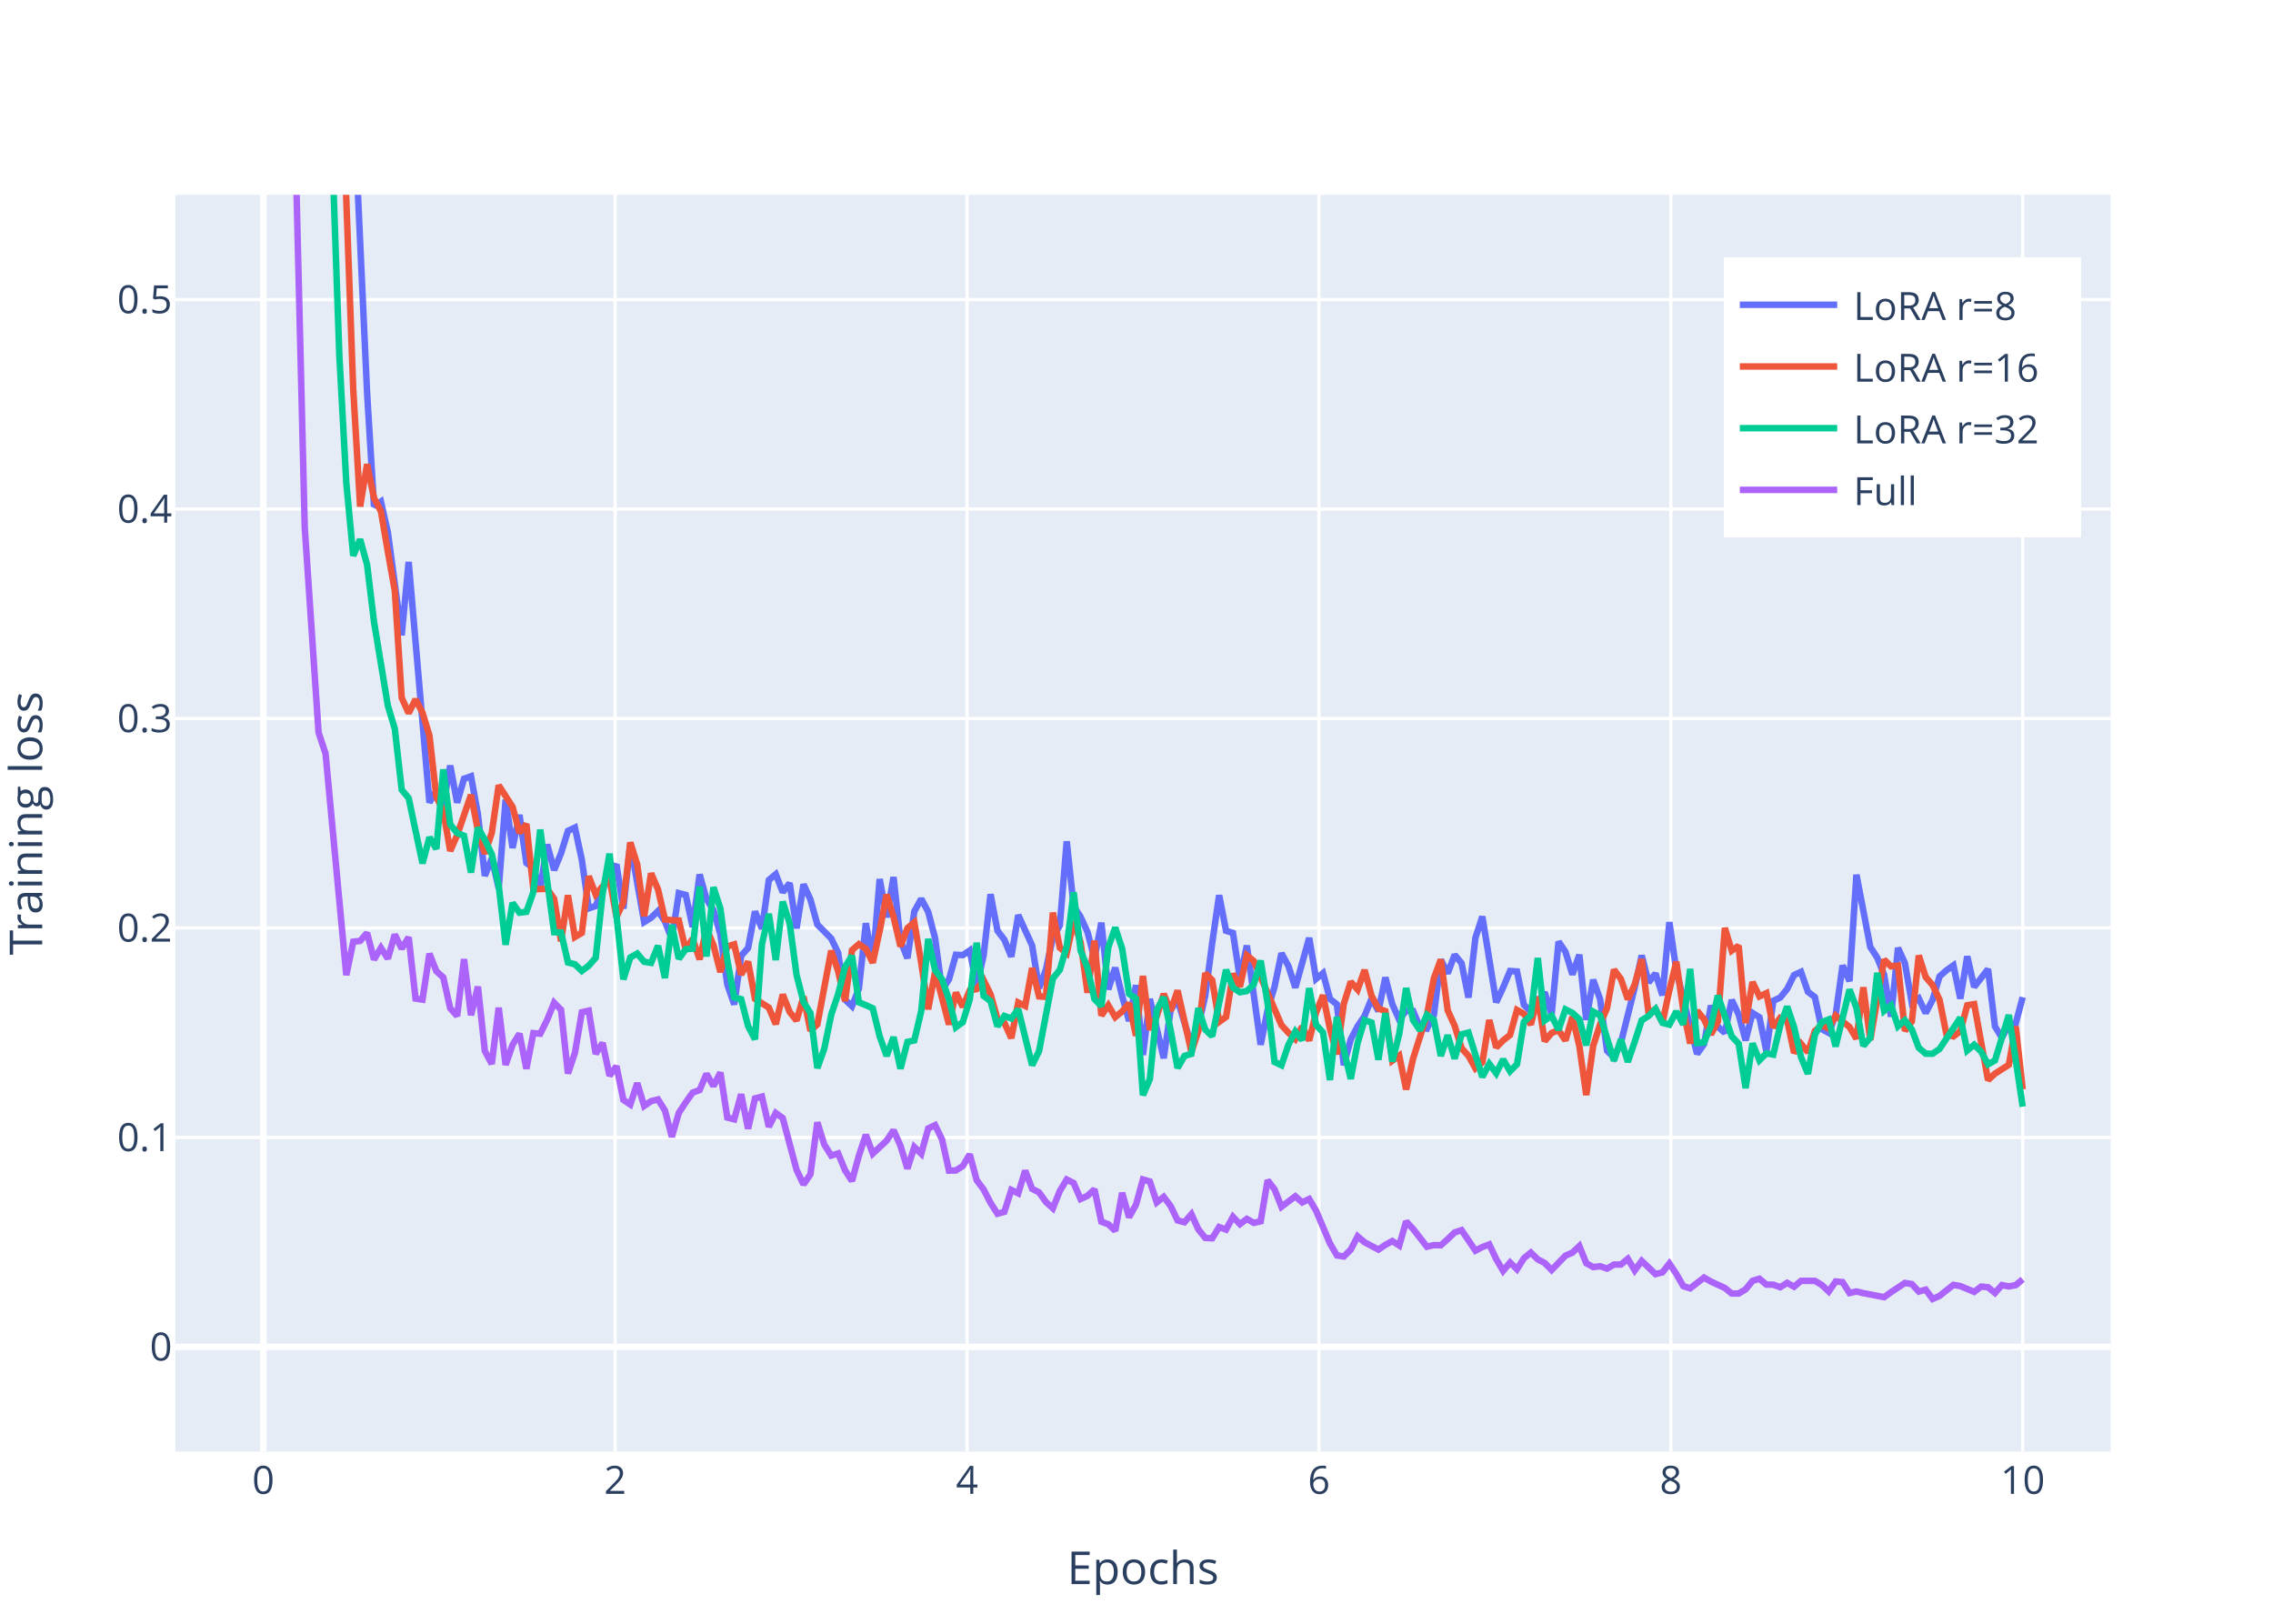
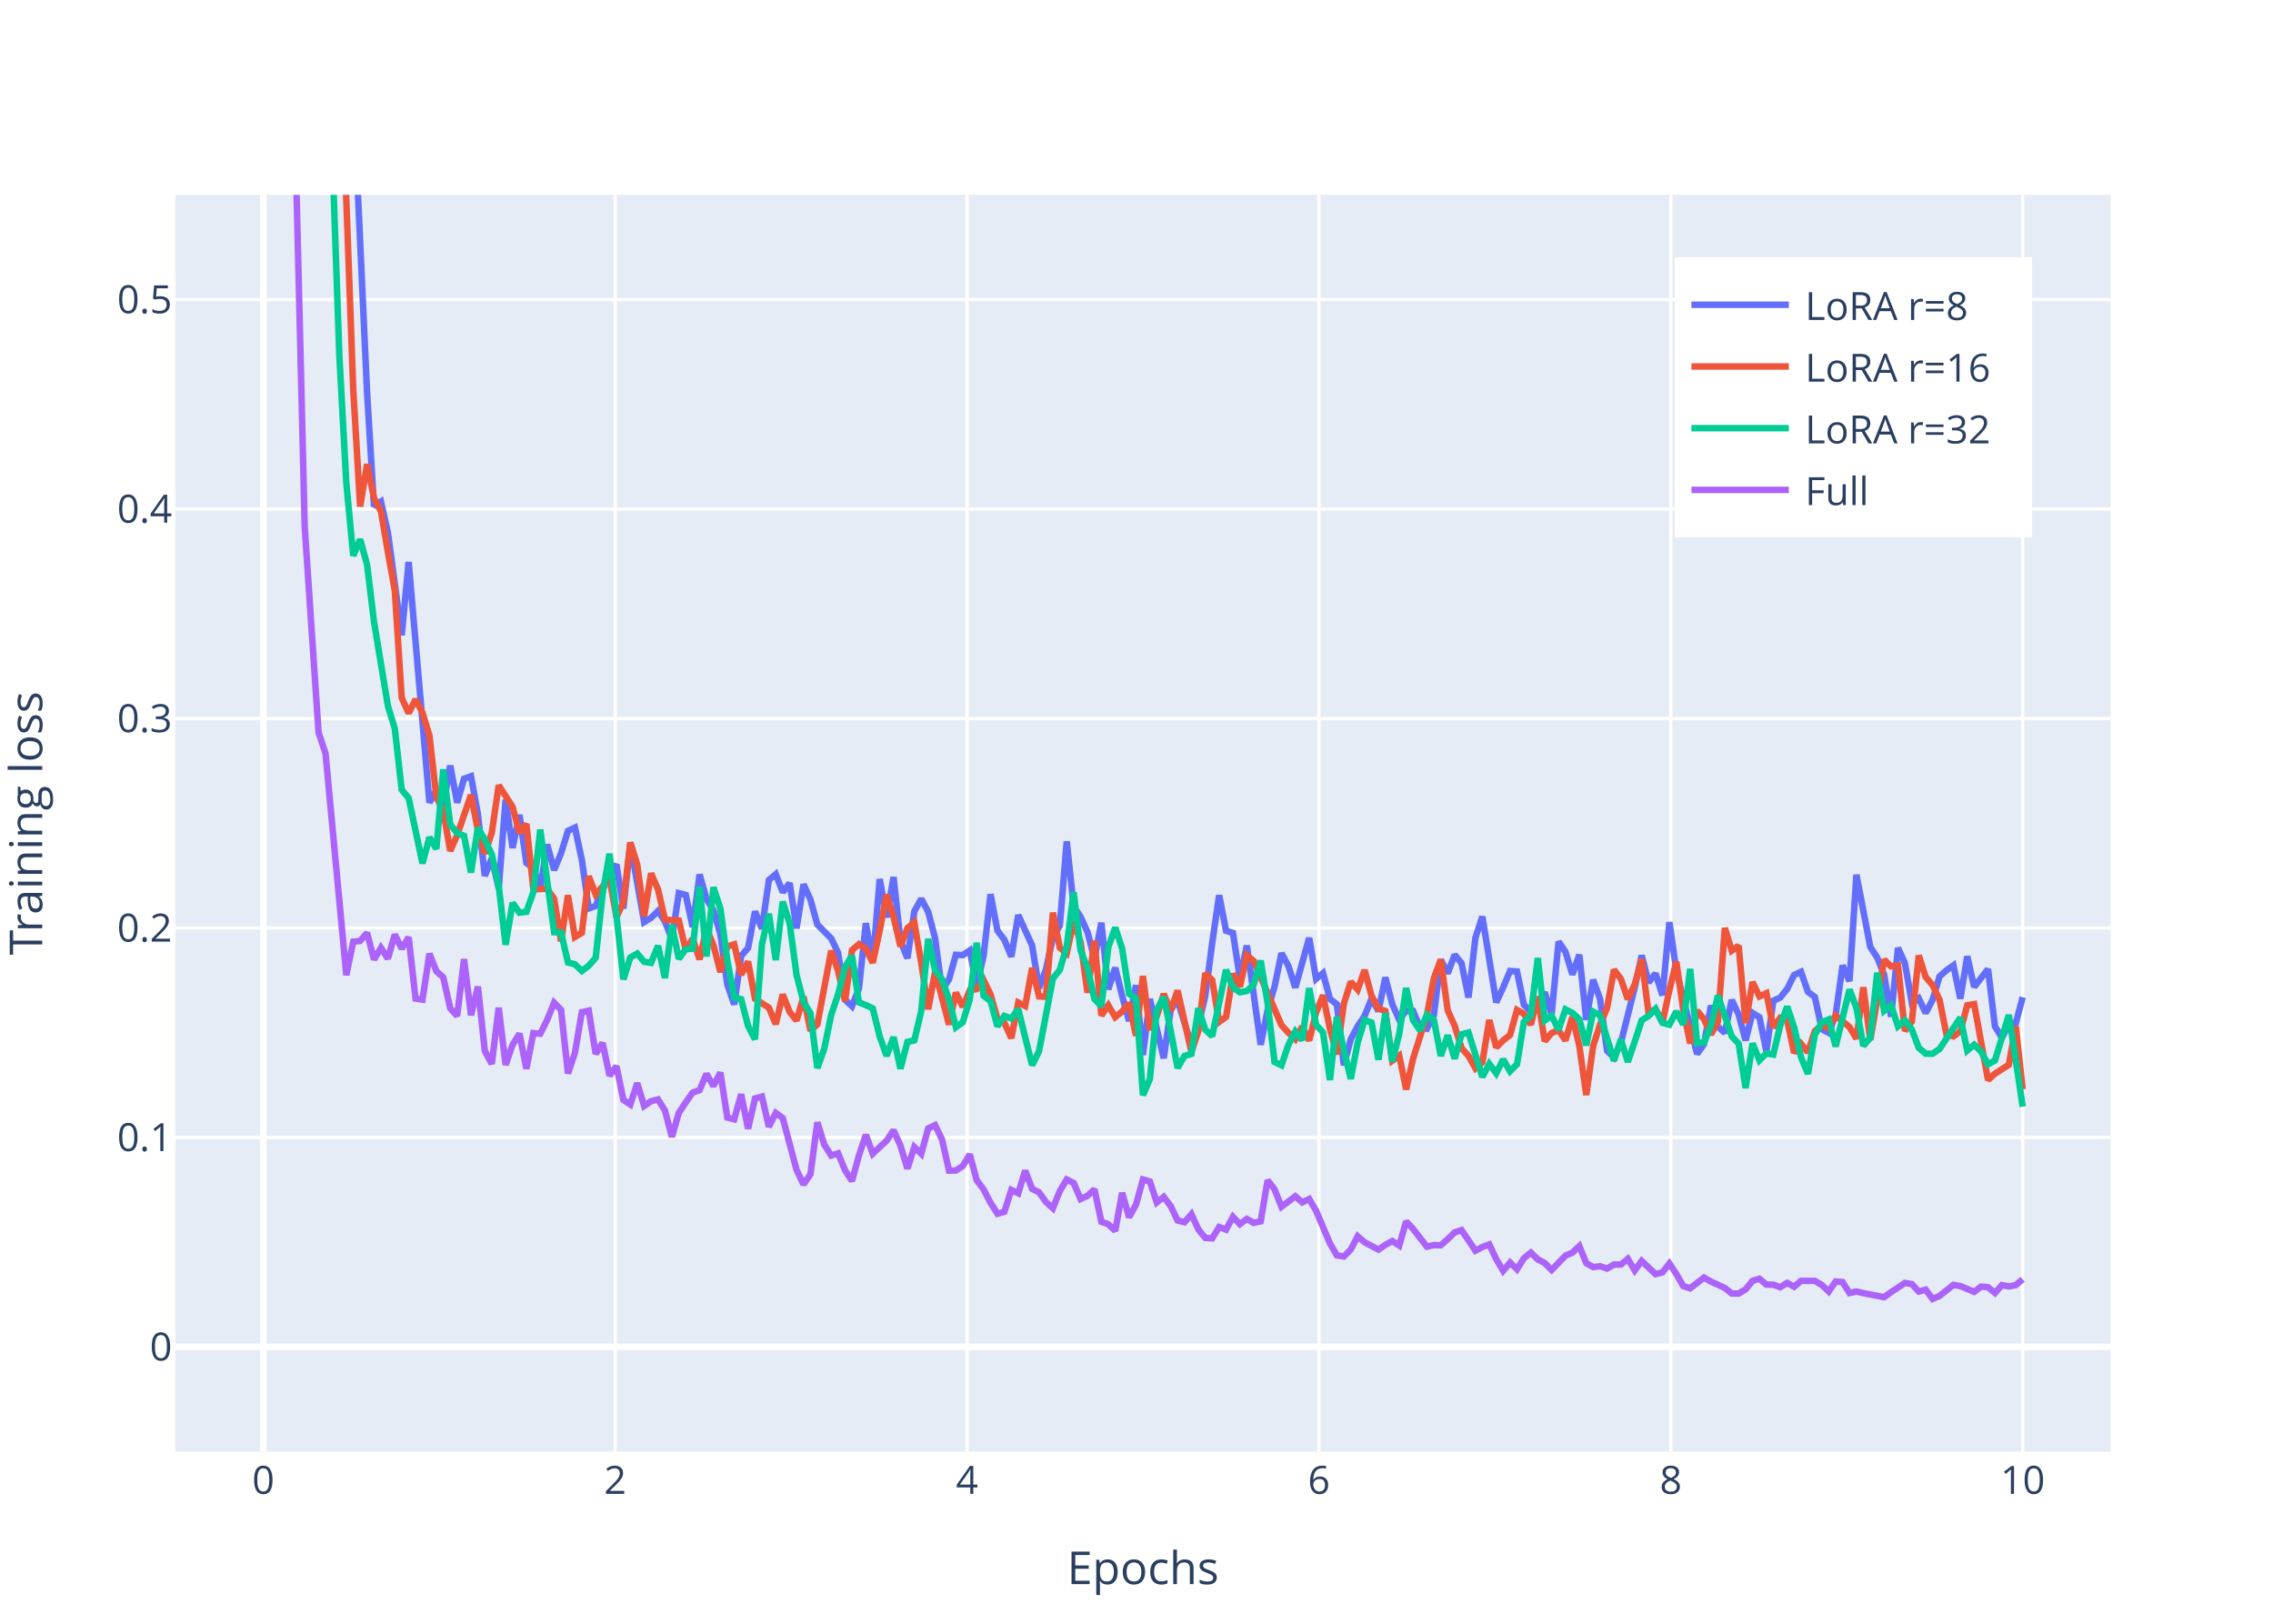
<svg xmlns="http://www.w3.org/2000/svg" class="main-svg" width="700" height="500" style="" viewBox="0 0 700 500">
  <rect x="0" y="0" width="700" height="500" style="fill: rgb(255, 255, 255); fill-opacity: 1;" />
-   <defs id="defs-5b136f">
+   <defs id="defs-ae2fdf">
    <g class="clips">
-       <clipPath id="clip5b136fxyplot" class="plotclip">
+       <clipPath id="clipae2fdfxyplot" class="plotclip">
        <rect width="596" height="387" />
      </clipPath>
-       <clipPath class="axesclip" id="clip5b136fx">
+       <clipPath class="axesclip" id="clipae2fdfx">
        <rect x="54" y="0" width="596" height="500" />
      </clipPath>
-       <clipPath class="axesclip" id="clip5b136fy">
+       <clipPath class="axesclip" id="clipae2fdfy">
        <rect x="0" y="60" width="700" height="387" />
      </clipPath>
-       <clipPath class="axesclip" id="clip5b136fxy">
+       <clipPath class="axesclip" id="clipae2fdfxy">
        <rect x="54" y="60" width="596" height="387" />
      </clipPath>
    </g>
    <g class="gradients" />
  </defs>
  <g class="bglayer">
    <rect class="bg" x="54" y="60" width="596" height="387" style="fill: rgb(229, 236, 246); fill-opacity: 1; stroke-width: 0;" />
  </g>
  <g class="layer-below">
    <g class="imagelayer" />
    <g class="shapelayer" />
  </g>
  <g class="cartesianlayer">
    <g class="subplot xy">
      <g class="layer-subplot">
        <g class="shapelayer" />
        <g class="imagelayer" />
      </g>
      <g class="gridlayer">
        <g class="x">
          <path class="xgrid crisp" transform="translate(189.45,0)" d="M0,60v387" style="stroke: rgb(255, 255, 255); stroke-opacity: 1; stroke-width: 1px;" />
          <path class="xgrid crisp" transform="translate(297.82,0)" d="M0,60v387" style="stroke: rgb(255, 255, 255); stroke-opacity: 1; stroke-width: 1px;" />
          <path class="xgrid crisp" transform="translate(406.18,0)" d="M0,60v387" style="stroke: rgb(255, 255, 255); stroke-opacity: 1; stroke-width: 1px;" />
          <path class="xgrid crisp" transform="translate(514.55,0)" d="M0,60v387" style="stroke: rgb(255, 255, 255); stroke-opacity: 1; stroke-width: 1px;" />
          <path class="xgrid crisp" transform="translate(622.91,0)" d="M0,60v387" style="stroke: rgb(255, 255, 255); stroke-opacity: 1; stroke-width: 1px;" />
        </g>
        <g class="y">
          <path class="ygrid crisp" transform="translate(0,350.25)" d="M54,0h596" style="stroke: rgb(255, 255, 255); stroke-opacity: 1; stroke-width: 1px;" />
          <path class="ygrid crisp" transform="translate(0,285.75)" d="M54,0h596" style="stroke: rgb(255, 255, 255); stroke-opacity: 1; stroke-width: 1px;" />
          <path class="ygrid crisp" transform="translate(0,221.25)" d="M54,0h596" style="stroke: rgb(255, 255, 255); stroke-opacity: 1; stroke-width: 1px;" />
          <path class="ygrid crisp" transform="translate(0,156.75)" d="M54,0h596" style="stroke: rgb(255, 255, 255); stroke-opacity: 1; stroke-width: 1px;" />
          <path class="ygrid crisp" transform="translate(0,92.25)" d="M54,0h596" style="stroke: rgb(255, 255, 255); stroke-opacity: 1; stroke-width: 1px;" />
        </g>
      </g>
      <g class="zerolinelayer">
        <path class="xzl zl crisp" transform="translate(81.09,0)" d="M0,60v387" style="stroke: rgb(255, 255, 255); stroke-opacity: 1; stroke-width: 2px;" />
        <path class="yzl zl crisp" transform="translate(0,414.75)" d="M54,0h596" style="stroke: rgb(255, 255, 255); stroke-opacity: 1; stroke-width: 2px;" />
      </g>
      <path class="xlines-below" />
      <path class="ylines-below" />
      <g class="overlines-below" />
      <g class="xaxislayer-below" />
      <g class="yaxislayer-below" />
      <g class="overaxes-below" />
-       <g class="plot" transform="translate(54,60)" clip-path="url('#clip5b136fxyplot')">
+       <g class="plot" transform="translate(54,60)" clip-path="url('#clipae2fdfxyplot')">
        <g class="scatterlayer mlayer">
-           <g class="trace scatter tracebf27e1" style="stroke-miterlimit: 2; opacity: 1;">
+           <g class="trace scatter trace2ff30f" style="stroke-miterlimit: 2; opacity: 1;">
            <g class="fills" />
            <g class="errorbars" />
            <g class="lines">
              <path class="js-line" d="M29.18,-1862.8L44.11,-914.39L46.25,-626.56L52.65,-88.14L54.78,-31.74L59.05,60.96L61.18,95.9L63.31,94.46L65.45,103.94L69.71,135.63L71.85,113.04L78.25,187.14L80.38,183.38L82.51,188.03L84.65,175.73L86.78,187.17L88.91,179.79L91.05,179.04L93.18,190.72L95.31,209.7L97.45,204.29L99.58,213.52L101.71,186.24L103.85,201.11L105.98,190.93L108.11,205.73L110.25,207.25L112.38,213.68L114.51,200.05L116.65,207.92L118.78,202.76L120.91,195.85L123.05,194.84L125.18,204.75L127.31,219.72L129.45,218.98L131.58,214.09L133.71,208.66L135.85,206.23L137.98,219.78L140.11,199.85L144.38,223.93L146.51,222.61L148.65,220.53L150.78,223.72L152.91,229.19L155.05,215.03L157.18,215.58L159.31,225.44L161.45,209.27L163.58,216.87L165.71,220.26L167.85,227.69L169.98,243.15L172.11,249.31L174.25,234.31L176.38,231.93L178.51,220.67L180.65,225.99L182.78,210.98L184.91,209.2L187.05,214.73L189.18,211.95L191.31,225.87L193.45,212.32L195.58,216.97L197.71,224.68L201.98,228.98L204.11,233.4L206.25,247.83L208.38,249.84L210.51,244.44L212.65,224.29L214.78,236.27L216.91,210.7L219.05,222.46L221.18,210.08L223.31,229.65L225.45,235.07L227.58,220.65L229.71,216.78L231.85,220.79L233.98,228.93L236.11,244.87L238.25,241.58L240.38,234L242.51,234.11L244.65,232.67L246.78,243.62L248.91,234.26L251.05,215.36L253.18,226.57L255.31,229.36L257.45,234.58L259.58,221.78L263.85,231.14L265.98,244.29L268.11,238.53L270.25,228.66L272.38,225.01L274.51,199.07L276.65,219.06L278.78,222.32L280.91,226.99L283.05,235.2L285.18,224.13L287.31,244.66L289.45,237.99L291.58,246.7L293.71,254.38L295.85,243.37L297.98,264.85L300.11,247.63L304.38,265.86L306.51,250.98L308.65,247.91L310.78,254.94L312.91,261.76L315.05,255.83L317.18,246.6L319.31,230.42L321.45,215.66L323.58,226.62L325.71,227.3L327.85,241.3L329.98,231.16L332.11,246.3L334.24,261.7L336.38,251L338.51,243.88L340.64,233.53L342.78,237.45L344.91,244.11L349.18,228.81L351.31,241.42L353.44,239.67L355.58,247.6L357.71,249.27L359.84,268.01L361.98,260.04L364.11,256L366.24,252.84L368.38,247.54L370.51,251.33L372.64,240.99L374.78,249.23L376.91,254.02L379.04,251.25L381.18,251.32L383.31,256.34L385.44,256.75L387.58,252.56L389.71,235.52L391.84,239.72L393.98,234.01L396.11,236.61L398.24,247.18L400.38,228.77L402.51,222.23L406.78,248.65L408.91,244.09L411.04,239L413.18,239.14L415.31,249.43L417.44,251.46L421.71,245.58L423.84,252.41L425.98,229.96L428.11,233.11L430.24,240.09L432.38,233.99L434.51,254.06L436.64,241.7L438.78,247.7L440.91,263.56L443.04,265.61L445.18,261.11L449.44,244.07L451.58,234.21L453.71,242.53L455.84,239.77L457.98,246.49L460.11,223.96L462.24,238.8L464.38,247.56L468.64,264.53L470.78,261.53L472.91,249.64L475.04,256.13L477.18,258.05L479.31,247.93L481.44,252.4L483.58,260.36L485.71,251.91L487.84,253.26L489.98,263.72L492.11,248.18L494.24,247.18L496.38,244.54L498.51,240.25L500.64,239.26L502.78,245.42L504.91,247.03L507.04,256.91L509.18,258.05L511.31,252.58L513.44,237.3L515.58,242.12L517.71,209.35L521.98,231.62L524.11,234.87L526.24,240.17L528.38,253.05L530.51,231.89L532.64,236.57L534.78,248.86L536.91,247.43L539.04,251.94L541.18,247.86L543.31,240.67L545.44,238.79L547.58,237.27L549.71,247.52L551.84,234.47L553.98,243.92L558.24,238.42L560.38,256.08L562.51,259.57L564.64,255.48L566.78,255.13L568.91,247.06" style="vector-effect: non-scaling-stroke; fill: none; stroke: rgb(99, 110, 250); stroke-opacity: 1; stroke-width: 2px; opacity: 1;" />
            </g>
            <g class="points" />
            <g class="text" />
          </g>
-           <g class="trace scatter tracedfcaa6" style="stroke-miterlimit: 2; opacity: 1;">
+           <g class="trace scatter trace003310" style="stroke-miterlimit: 2; opacity: 1;">
            <g class="fills" />
            <g class="errorbars" />
            <g class="lines">
              <path class="js-line" d="M29.18,-1815.42L37.71,-1404.86L39.85,-1152.82L48.38,-149.07L50.51,-56.98L54.78,59.83L56.91,95.98L59.05,82.93L61.18,93.35L63.31,97.44L65.45,109.92L67.58,121.86L69.71,154.87L71.85,159.6L73.98,155.36L76.11,159.46L78.25,166.49L80.38,185.4L82.51,189.73L84.65,202.03L86.78,197.2L91.05,184.75L93.18,195.72L95.31,202.85L97.45,196.45L99.58,181.82L101.71,185.13L103.85,188.45L105.98,196.45L108.11,193.75L110.25,213.83L114.51,213.69L116.65,216.77L118.78,229.84L120.91,215.68L123.05,228.53L125.18,227.25L127.31,209.81L129.45,215.42L133.71,210.53L135.85,222.4L137.98,217.79L140.11,199.41L142.25,206.22L144.38,222.14L146.51,208.93L148.65,213.89L150.78,223.13L152.91,223.36L155.05,223.44L157.18,232.49L159.31,229.06L161.45,235.43L163.58,225.93L165.71,231.01L167.85,239.32L169.98,231.45L172.11,230.8L174.25,240.11L176.38,236.11L178.51,247.57L182.78,250.29L184.91,255.37L187.05,246.24L189.18,251.6L191.31,254.26L193.45,246.87L195.58,257.37L197.71,255.45L201.98,232.74L204.11,239.05L206.25,248.25L208.38,232.58L210.51,230.74L212.65,232.18L214.78,236.45L216.91,226.61L219.05,215.48L221.18,222.37L223.31,231.43L225.45,225.8L227.58,224.04L229.71,236.52L231.85,250.79L233.98,239.19L238.25,255.48L240.38,245.65L242.51,250.05L244.65,244.94L246.78,244.58L248.91,241.81L251.05,246.19L253.18,253.71L255.31,254.96L257.45,259.67L259.58,248.7L261.71,249.75L263.85,238.09L265.98,246.82L268.11,246.97L270.25,221.02L272.38,231.84L274.51,233.54L276.65,223.7L278.78,230.17L280.91,245.7L283.05,229.68L285.18,252.73L287.31,249.57L289.45,253.2L291.58,251.45L293.71,248.93L295.85,258.93L297.98,240.53L300.11,257.08L302.25,252.93L304.38,246.07L306.51,251.26L308.65,245.01L312.91,263.96L315.05,257.47L317.18,239.7L319.31,241.82L321.45,254.68L323.58,253.16L325.71,239.85L327.85,243.84L329.98,234.18L332.11,235.92L340.64,255.66L342.78,257.99L344.91,259.98L347.04,256.11L349.18,260.41L351.31,251.83L353.44,246.47L355.58,256.86L357.71,264.65L359.84,249.13L361.98,242.32L364.11,244.72L366.24,238.7L368.38,246.64L370.51,250.59L372.64,251.34L374.78,266.62L376.91,265.06L379.04,275.48L381.18,265.97L385.44,252.55L387.58,241.23L389.71,235.49L391.84,251.13L393.98,255.86L396.11,262.77L398.24,265.14L400.38,268.97L402.51,267.11L404.64,254.1L406.78,262.53L408.91,260.38L411.04,258.71L413.18,251.01L415.31,252.19L417.44,255.51L419.58,246.91L421.71,260.61L423.84,258.08L425.98,257.24L428.11,260.38L430.24,253.11L432.38,262.1L434.51,277.2L436.64,262.08L438.78,255.39L440.91,250.41L443.04,238.6L445.18,241.46L447.31,247.73L449.44,243.11L451.58,235.38L453.71,252.09L455.84,250.69L457.98,254.87L460.11,244.93L462.24,236.14L464.38,250.96L466.51,261.31L468.64,251.24L470.78,253.86L472.91,258.53L475.04,254.56L477.18,225.74L479.31,232.74L481.44,231.24L483.58,255.04L485.71,242.4L487.84,246.83L489.98,245.83L492.11,256.4L494.24,253.42L496.38,254.16L498.51,264.21L500.64,261.4L502.78,264.05L504.91,257.49L507.04,255.63L509.18,256.71L511.31,252.72L515.58,256.26L517.71,259.85L519.84,244.02L521.98,260.24L526.24,235.52L528.38,237.58L530.51,237.34L532.64,257.44L534.78,254.53L536.91,234.22L539.04,240.86L541.18,243.36L543.31,247.86L545.44,258.55L547.58,259.14L549.71,257.54L551.84,249.55L553.98,249.2L558.24,272.59L560.38,270.6L564.64,267.89L566.78,256.06L568.91,275.44" style="vector-effect: non-scaling-stroke; fill: none; stroke: rgb(239, 85, 59); stroke-opacity: 1; stroke-width: 2px; opacity: 1;" />
            </g>
            <g class="points" />
            <g class="text" />
          </g>
-           <g class="trace scatter trace06a825" style="stroke-miterlimit: 2; opacity: 1;">
+           <g class="trace scatter trace029673" style="stroke-miterlimit: 2; opacity: 1;">
            <g class="fills" />
            <g class="errorbars" />
            <g class="lines">
              <path class="js-line" d="M29.18,-1836.59L37.71,-1186.03L39.85,-857.59L46.25,-127.44L48.38,-11.18L50.51,49.6L52.65,88.71L54.78,111.13L56.91,106.09L59.05,113.88L61.18,131.46L65.45,157.33L67.58,164.38L69.71,183.18L71.85,185.76L76.11,205.86L78.25,197.84L80.38,201.41L82.51,176.92L84.65,193.85L86.78,196.53L88.91,197.37L91.05,208.69L93.18,194.84L95.31,198.6L97.45,203.05L99.58,212.71L101.71,230.92L103.85,218.03L105.98,221.05L108.11,220.77L110.25,214.7L112.38,195.46L116.65,227.06L118.78,227.13L120.91,236.38L123.05,236.93L125.18,238.98L127.31,237.36L129.45,234.94L131.58,215.2L133.71,202.88L135.85,222L137.98,241.58L140.11,234.83L142.25,233.64L144.38,236.16L146.51,236.5L148.65,231.23L150.78,241.16L152.91,224.82L155.05,235.25L157.18,232.29L159.31,232.12L161.45,213.02L163.58,234.54L165.71,213.22L167.85,219.75L169.98,235.64L172.11,247.15L174.25,247.68L176.38,255.94L178.51,260.04L180.65,230.75L182.78,221.4L184.91,235.63L187.05,217.63L189.18,224.31L191.31,240.2L193.45,248.54L195.58,251.96L197.71,268.9L199.85,262.9L201.98,252.48L204.11,246.16L206.25,237.72L208.38,234.31L210.51,248.65L212.65,249.51L214.78,250.5L216.91,259.15L219.05,265.15L221.18,259.36L223.31,269.08L225.45,260.84L227.58,260.37L229.71,251.31L231.85,229.12L233.98,238.74L236.11,241.56L238.25,247.74L240.38,256.3L242.51,254.76L244.65,247.76L246.78,230.31L248.91,246.67L251.05,248.25L253.18,256.05L255.31,252.84L257.45,253.63L259.58,250.76L263.85,268.02L265.98,263.7L270.25,241.29L272.38,238.65L274.51,231.38L276.65,214.76L278.78,232.69L280.91,238.09L283.05,247.62L285.18,249.84L287.31,231.72L289.45,225.62L291.58,232.12L293.71,246.03L295.85,247.5L297.98,277.25L300.11,272.27L302.25,250.97L304.38,247.05L306.51,257.23L308.65,268.87L310.78,265.15L312.91,264.52L315.05,250.44L317.18,257.06L319.31,259.07L323.58,238.64L325.71,244.12L327.85,245.55L329.98,245.17L332.11,243.17L334.24,235.8L336.38,248.99L338.51,267L340.64,268.03L342.78,261.74L344.91,257.63L347.04,260.28L349.18,244.29L351.31,255.58L353.44,257.93L355.58,272.57L357.71,253.16L359.84,263.19L361.98,272.22L364.11,261.05L366.24,254.13L368.38,254.87L370.51,266.33L372.64,251.95L374.78,266.9L376.91,258.38L379.04,244.25L381.18,254.14L383.31,257.28L385.44,252.51L387.58,254.08L389.71,265.16L391.84,258.79L393.98,265.99L396.11,258.51L398.24,257.96L402.51,271.63L404.64,267.59L406.78,270.49L408.91,266.23L411.04,269.87L413.18,267.71L415.31,254.66L417.44,252.65L419.58,235L421.71,254.23L423.84,252.77L425.98,257.11L428.11,250.83L430.24,251.9L432.38,253.87L434.51,261.88L436.64,251.51L438.78,252.7L443.04,266.63L445.18,260.05L447.31,266.98L449.44,260.74L451.58,254.18L453.71,252.84L455.84,250.7L457.98,254.97L460.11,255.53L462.24,251.47L464.38,255.48L466.51,238.36L468.64,261.19L470.78,260.99L472.91,255.92L475.04,246.56L479.31,259.12L481.44,261.37L483.58,275.06L485.71,261.29L487.84,266.49L489.98,264.36L492.11,264.74L494.24,255.8L496.38,249.95L498.51,256.3L500.64,265.5L502.78,270.67L504.91,258.66L507.04,254.75L509.18,253.92L511.31,262.23L515.58,244.71L517.71,250.32L519.84,262.05L521.98,259.55L524.11,239.56L526.24,251.28L528.38,249.55L530.51,256.02L532.64,254.19L534.78,257.02L536.91,262.65L539.04,264.46L541.18,264.47L543.31,263L549.71,253.37L551.84,263.48L553.98,261.71L556.11,263.83L558.24,267.75L560.38,266.54L564.64,252.55L566.78,266.42L568.91,280.77" style="vector-effect: non-scaling-stroke; fill: none; stroke: rgb(0, 204, 150); stroke-opacity: 1; stroke-width: 2px; opacity: 1;" />
            </g>
            <g class="points" />
            <g class="text" />
          </g>
-           <g class="trace scatter trace702941" style="stroke-miterlimit: 2; opacity: 1;">
+           <g class="trace scatter trace3f44bf" style="stroke-miterlimit: 2; opacity: 1;">
            <g class="fills" />
            <g class="errorbars" />
            <g class="lines">
              <path class="js-line" d="M29.18,-1225.52L33.45,-234.97L35.58,-71.76L39.85,102.48L41.98,134.07L44.11,165.59L46.25,172.01L52.65,240.28L54.78,229.98L56.91,229.74L59.05,227.28L61.18,235.47L63.31,231.87L65.45,235.19L67.58,227.78L69.71,232.12L71.85,228.61L73.98,247.49L76.11,247.82L78.25,233.67L80.38,239.05L82.51,240.98L84.65,250.49L86.78,252.85L88.91,235.36L91.05,252.62L93.18,243.8L95.31,263.62L97.45,267.61L99.58,250.31L101.71,267.92L103.85,261.73L105.98,258.31L108.11,269.11L110.25,258.13L112.38,258.32L114.51,254.04L116.65,248.77L118.78,250.94L120.91,270.55L123.05,264.25L125.18,251.7L127.31,251.22L129.45,264.52L131.58,261.15L133.71,271.24L135.85,268.32L137.98,278.7L140.11,280.11L142.25,273.52L144.38,280.55L146.51,279.09L148.65,278.55L150.78,281.96L152.91,290.07L155.05,282.69L157.18,279.46L159.31,276.45L161.45,275.67L163.58,270.67L165.71,274.43L167.85,270.28L169.98,284.13L172.11,284.68L174.25,276.96L176.38,287.57L178.51,278.25L180.65,277.68L182.78,286.96L184.91,282.72L187.05,284.28L191.31,300.23L193.45,304.73L195.58,301.61L197.71,285.61L199.85,292.45L201.98,295.84L204.11,295.17L206.25,300.38L208.38,303.66L210.51,295.84L212.65,289.44L214.78,295.24L219.05,291.24L221.18,288.03L223.31,292.8L225.45,299.85L227.58,293.21L229.71,295.28L231.85,287.49L233.98,286.47L236.11,290.87L238.25,300.47L240.38,300.42L242.51,299.05L244.65,295.46L246.78,303.41L248.91,306.25L251.05,310.4L253.18,313.75L255.31,313.16L257.45,306.42L259.58,307.46L261.71,300.48L263.85,306.07L265.98,307.16L268.11,310.14L270.25,312.06L272.38,306.75L274.51,303.22L276.65,304.29L278.78,309.21L280.91,308.23L283.05,306.23L285.18,316.21L287.31,316.98L289.45,318.99L291.58,307.31L293.71,314.82L295.85,310.96L297.98,303.2L300.11,303.82L302.25,310.26L304.38,308.56L306.51,311.37L308.65,315.81L310.78,316.36L312.91,313.89L315.05,318.57L317.18,321.19L319.31,321.31L321.45,317.85L323.58,318.63L325.71,314.7L327.85,316.95L329.98,315.35L332.11,316.56L334.24,316.08L336.38,303.45L338.51,306.22L340.64,311.6L344.91,308.38L347.04,310.26L349.18,309.21L351.31,312.82L355.58,322.9L357.71,326.57L359.84,326.92L361.98,324.79L364.11,320.71L366.24,322.54L370.51,324.78L372.64,323.34L374.78,322.16L376.91,323.53L379.04,316.12L381.18,318.43L385.44,323.9L387.58,323.4L389.71,323.47L391.84,321.58L393.98,319.5L396.11,318.8L400.38,325.12L402.51,324L404.64,323.2L406.78,327.71L408.91,331.34L411.04,328.76L413.18,330.84L415.31,327.46L417.44,325.71L419.58,327.8L421.71,328.91L423.84,331.07L428.11,326.65L430.24,325.73L432.38,323.71L434.51,328.97L436.64,330.17L438.78,329.92L440.91,330.63L443.04,329.4L445.18,329.4L447.31,327.64L449.44,331.2L451.58,328.28L455.84,332.34L457.98,331.8L460.11,329.08L462.24,332.27L464.38,336.03L466.51,336.71L470.78,333.41L472.91,334.64L477.18,336.6L479.31,338.32L481.44,338.32L483.58,337.03L485.71,334.41L487.84,333.77L489.98,335.57L492.11,335.59L494.24,336.37L496.38,335.04L498.51,336.22L500.64,334.42L504.91,334.42L507.04,335.67L509.18,337.69L511.31,334.62L513.44,334.79L515.58,338.17L517.71,337.69L519.84,338.2L526.24,339.44L528.38,337.89L532.64,335.06L534.78,335.41L536.91,337.71L539.04,337.13L541.18,339.99L543.31,339.04L547.58,335.65L549.71,336.02L553.98,337.8L556.11,336.18L558.24,336.38L560.38,338.14L562.51,335.72L564.64,336.13L566.78,335.73L568.91,333.93" style="vector-effect: non-scaling-stroke; fill: none; stroke: rgb(171, 99, 250); stroke-opacity: 1; stroke-width: 2px; opacity: 1;" />
            </g>
            <g class="points" />
            <g class="text" />
          </g>
        </g>
      </g>
      <g class="overplot" />
      <path class="xlines-above crisp" d="M0,0" style="fill: none;" />
      <path class="ylines-above crisp" d="M0,0" style="fill: none;" />
      <g class="overlines-above" />
      <g class="xaxislayer-above">
        <g class="xtick">
          <text text-anchor="middle" x="0" y="460" transform="translate(81.09,0)" style="font-family: 'Open Sans', verdana, arial, sans-serif; font-size: 12px; fill: rgb(42, 63, 95); fill-opacity: 1; white-space: pre;">0</text>
        </g>
        <g class="xtick">
          <text text-anchor="middle" x="0" y="460" transform="translate(189.45,0)" style="font-family: 'Open Sans', verdana, arial, sans-serif; font-size: 12px; fill: rgb(42, 63, 95); fill-opacity: 1; white-space: pre;">2</text>
        </g>
        <g class="xtick">
          <text text-anchor="middle" x="0" y="460" transform="translate(297.82,0)" style="font-family: 'Open Sans', verdana, arial, sans-serif; font-size: 12px; fill: rgb(42, 63, 95); fill-opacity: 1; white-space: pre;">4</text>
        </g>
        <g class="xtick">
          <text text-anchor="middle" x="0" y="460" transform="translate(406.18,0)" style="font-family: 'Open Sans', verdana, arial, sans-serif; font-size: 12px; fill: rgb(42, 63, 95); fill-opacity: 1; white-space: pre;">6</text>
        </g>
        <g class="xtick">
          <text text-anchor="middle" x="0" y="460" transform="translate(514.55,0)" style="font-family: 'Open Sans', verdana, arial, sans-serif; font-size: 12px; fill: rgb(42, 63, 95); fill-opacity: 1; white-space: pre;">8</text>
        </g>
        <g class="xtick">
          <text text-anchor="middle" x="0" y="460" transform="translate(622.91,0)" style="font-family: 'Open Sans', verdana, arial, sans-serif; font-size: 12px; fill: rgb(42, 63, 95); fill-opacity: 1; white-space: pre;">10</text>
        </g>
      </g>
      <g class="yaxislayer-above">
        <g class="ytick">
          <text text-anchor="end" x="53" y="4.2" transform="translate(0,414.75)" style="font-family: 'Open Sans', verdana, arial, sans-serif; font-size: 12px; fill: rgb(42, 63, 95); fill-opacity: 1; white-space: pre;">0</text>
        </g>
        <g class="ytick">
          <text text-anchor="end" x="53" y="4.2" transform="translate(0,350.25)" style="font-family: 'Open Sans', verdana, arial, sans-serif; font-size: 12px; fill: rgb(42, 63, 95); fill-opacity: 1; white-space: pre;">0.1</text>
        </g>
        <g class="ytick">
          <text text-anchor="end" x="53" y="4.2" transform="translate(0,285.75)" style="font-family: 'Open Sans', verdana, arial, sans-serif; font-size: 12px; fill: rgb(42, 63, 95); fill-opacity: 1; white-space: pre;">0.2</text>
        </g>
        <g class="ytick">
          <text text-anchor="end" x="53" y="4.2" transform="translate(0,221.25)" style="font-family: 'Open Sans', verdana, arial, sans-serif; font-size: 12px; fill: rgb(42, 63, 95); fill-opacity: 1; white-space: pre;">0.3</text>
        </g>
        <g class="ytick">
          <text text-anchor="end" x="53" y="4.2" transform="translate(0,156.75)" style="font-family: 'Open Sans', verdana, arial, sans-serif; font-size: 12px; fill: rgb(42, 63, 95); fill-opacity: 1; white-space: pre;">0.4</text>
        </g>
        <g class="ytick">
          <text text-anchor="end" x="53" y="4.2" transform="translate(0,92.25)" style="font-family: 'Open Sans', verdana, arial, sans-serif; font-size: 12px; fill: rgb(42, 63, 95); fill-opacity: 1; white-space: pre;">0.5</text>
        </g>
      </g>
      <g class="overaxes-above" />
    </g>
  </g>
  <g class="polarlayer" />
  <g class="ternarylayer" />
  <g class="geolayer" />
  <g class="funnelarealayer" />
  <g class="pielayer" />
  <g class="treemaplayer" />
  <g class="sunburstlayer" />
  <g class="glimages" />
-   <defs id="topdefs-5b136f">
+   <defs id="topdefs-ae2fdf">
    <g class="clips" />
-     <clipPath id="legend5b136f">
+     <clipPath id="legendae2fdf">
      <rect width="110" height="86" x="0" y="0" />
    </clipPath>
  </defs>
  <g class="layer-above">
    <g class="imagelayer" />
    <g class="shapelayer" />
  </g>
  <g class="infolayer">
-     <g class="legend" pointer-events="all" transform="translate(530.8,79.35)">
+     <g class="legend" pointer-events="all" transform="translate(515.9,79.35)">
      <rect class="bg" shape-rendering="crispEdges" width="110" height="86" x="0" y="0" style="stroke: rgb(68, 68, 68); stroke-opacity: 1; fill: rgb(255, 255, 255); fill-opacity: 1; stroke-width: 0px;" />
-       <g class="scrollbox" transform="" clip-path="url('#legend5b136f')">
+       <g class="scrollbox" transform="" clip-path="url('#legendae2fdf')">
        <g class="groups">
          <g class="traces" transform="translate(0,14.5)" style="opacity: 1;">
            <text class="legendtext" text-anchor="start" x="40" y="4.68" style="font-family: 'Open Sans', verdana, arial, sans-serif; font-size: 12px; fill: rgb(42, 63, 95); fill-opacity: 1; white-space: pre;">LoRA r=8  </text>
            <g class="layers" style="opacity: 1;">
              <g class="legendfill" />
              <g class="legendlines">
                <path class="js-line" d="M5,0h30" style="fill: none; stroke: rgb(99, 110, 250); stroke-opacity: 1; stroke-width: 2px;" />
              </g>
              <g class="legendsymbols">
                <g class="legendpoints" />
              </g>
            </g>
            <rect class="legendtoggle" x="0" y="-9.5" width="104.375" height="19" style="fill: rgb(0, 0, 0); fill-opacity: 0;" />
          </g>
          <g class="traces" transform="translate(0,33.5)" style="opacity: 1;">
            <text class="legendtext" text-anchor="start" x="40" y="4.68" style="font-family: 'Open Sans', verdana, arial, sans-serif; font-size: 12px; fill: rgb(42, 63, 95); fill-opacity: 1; white-space: pre;">LoRA r=16  </text>
            <g class="layers" style="opacity: 1;">
              <g class="legendfill" />
              <g class="legendlines">
                <path class="js-line" d="M5,0h30" style="fill: none; stroke: rgb(239, 85, 59); stroke-opacity: 1; stroke-width: 2px;" />
              </g>
              <g class="legendsymbols">
                <g class="legendpoints" />
              </g>
            </g>
            <rect class="legendtoggle" x="0" y="-9.5" width="104.375" height="19" style="fill: rgb(0, 0, 0); fill-opacity: 0;" />
          </g>
          <g class="traces" transform="translate(0,52.5)" style="opacity: 1;">
            <text class="legendtext" text-anchor="start" x="40" y="4.68" style="font-family: 'Open Sans', verdana, arial, sans-serif; font-size: 12px; fill: rgb(42, 63, 95); fill-opacity: 1; white-space: pre;">LoRA r=32  </text>
            <g class="layers" style="opacity: 1;">
              <g class="legendfill" />
              <g class="legendlines">
                <path class="js-line" d="M5,0h30" style="fill: none; stroke: rgb(0, 204, 150); stroke-opacity: 1; stroke-width: 2px;" />
              </g>
              <g class="legendsymbols">
                <g class="legendpoints" />
              </g>
            </g>
            <rect class="legendtoggle" x="0" y="-9.5" width="104.375" height="19" style="fill: rgb(0, 0, 0); fill-opacity: 0;" />
          </g>
          <g class="traces" transform="translate(0,71.5)" style="opacity: 1;">
            <text class="legendtext" text-anchor="start" x="40" y="4.68" style="font-family: 'Open Sans', verdana, arial, sans-serif; font-size: 12px; fill: rgb(42, 63, 95); fill-opacity: 1; white-space: pre;">Full  </text>
            <g class="layers" style="opacity: 1;">
              <g class="legendfill" />
              <g class="legendlines">
                <path class="js-line" d="M5,0h30" style="fill: none; stroke: rgb(171, 99, 250); stroke-opacity: 1; stroke-width: 2px;" />
              </g>
              <g class="legendsymbols">
                <g class="legendpoints" />
              </g>
            </g>
            <rect class="legendtoggle" x="0" y="-9.5" width="104.375" height="19" style="fill: rgb(0, 0, 0); fill-opacity: 0;" />
          </g>
        </g>
      </g>
      <rect class="scrollbar" rx="20" ry="3" width="0" height="0" x="0" y="0" style="fill: rgb(128, 139, 164); fill-opacity: 1;" />
    </g>
    <g class="g-gtitle" />
    <g class="g-xtitle">
      <text class="xtitle" x="352" y="487.8" text-anchor="middle" style="font-family: 'Open Sans', verdana, arial, sans-serif; font-size: 14px; fill: rgb(42, 63, 95); opacity: 1; font-weight: normal; white-space: pre;">Epochs</text>
    </g>
    <g class="g-ytitle" transform="translate(1.487305,0)">
      <text class="ytitle" transform="rotate(-90,11.5125,253.5)" x="11.513" y="253.5" text-anchor="middle" style="font-family: 'Open Sans', verdana, arial, sans-serif; font-size: 14px; fill: rgb(42, 63, 95); opacity: 1; font-weight: normal; white-space: pre;">Training loss</text>
    </g>
  </g>
</svg>
